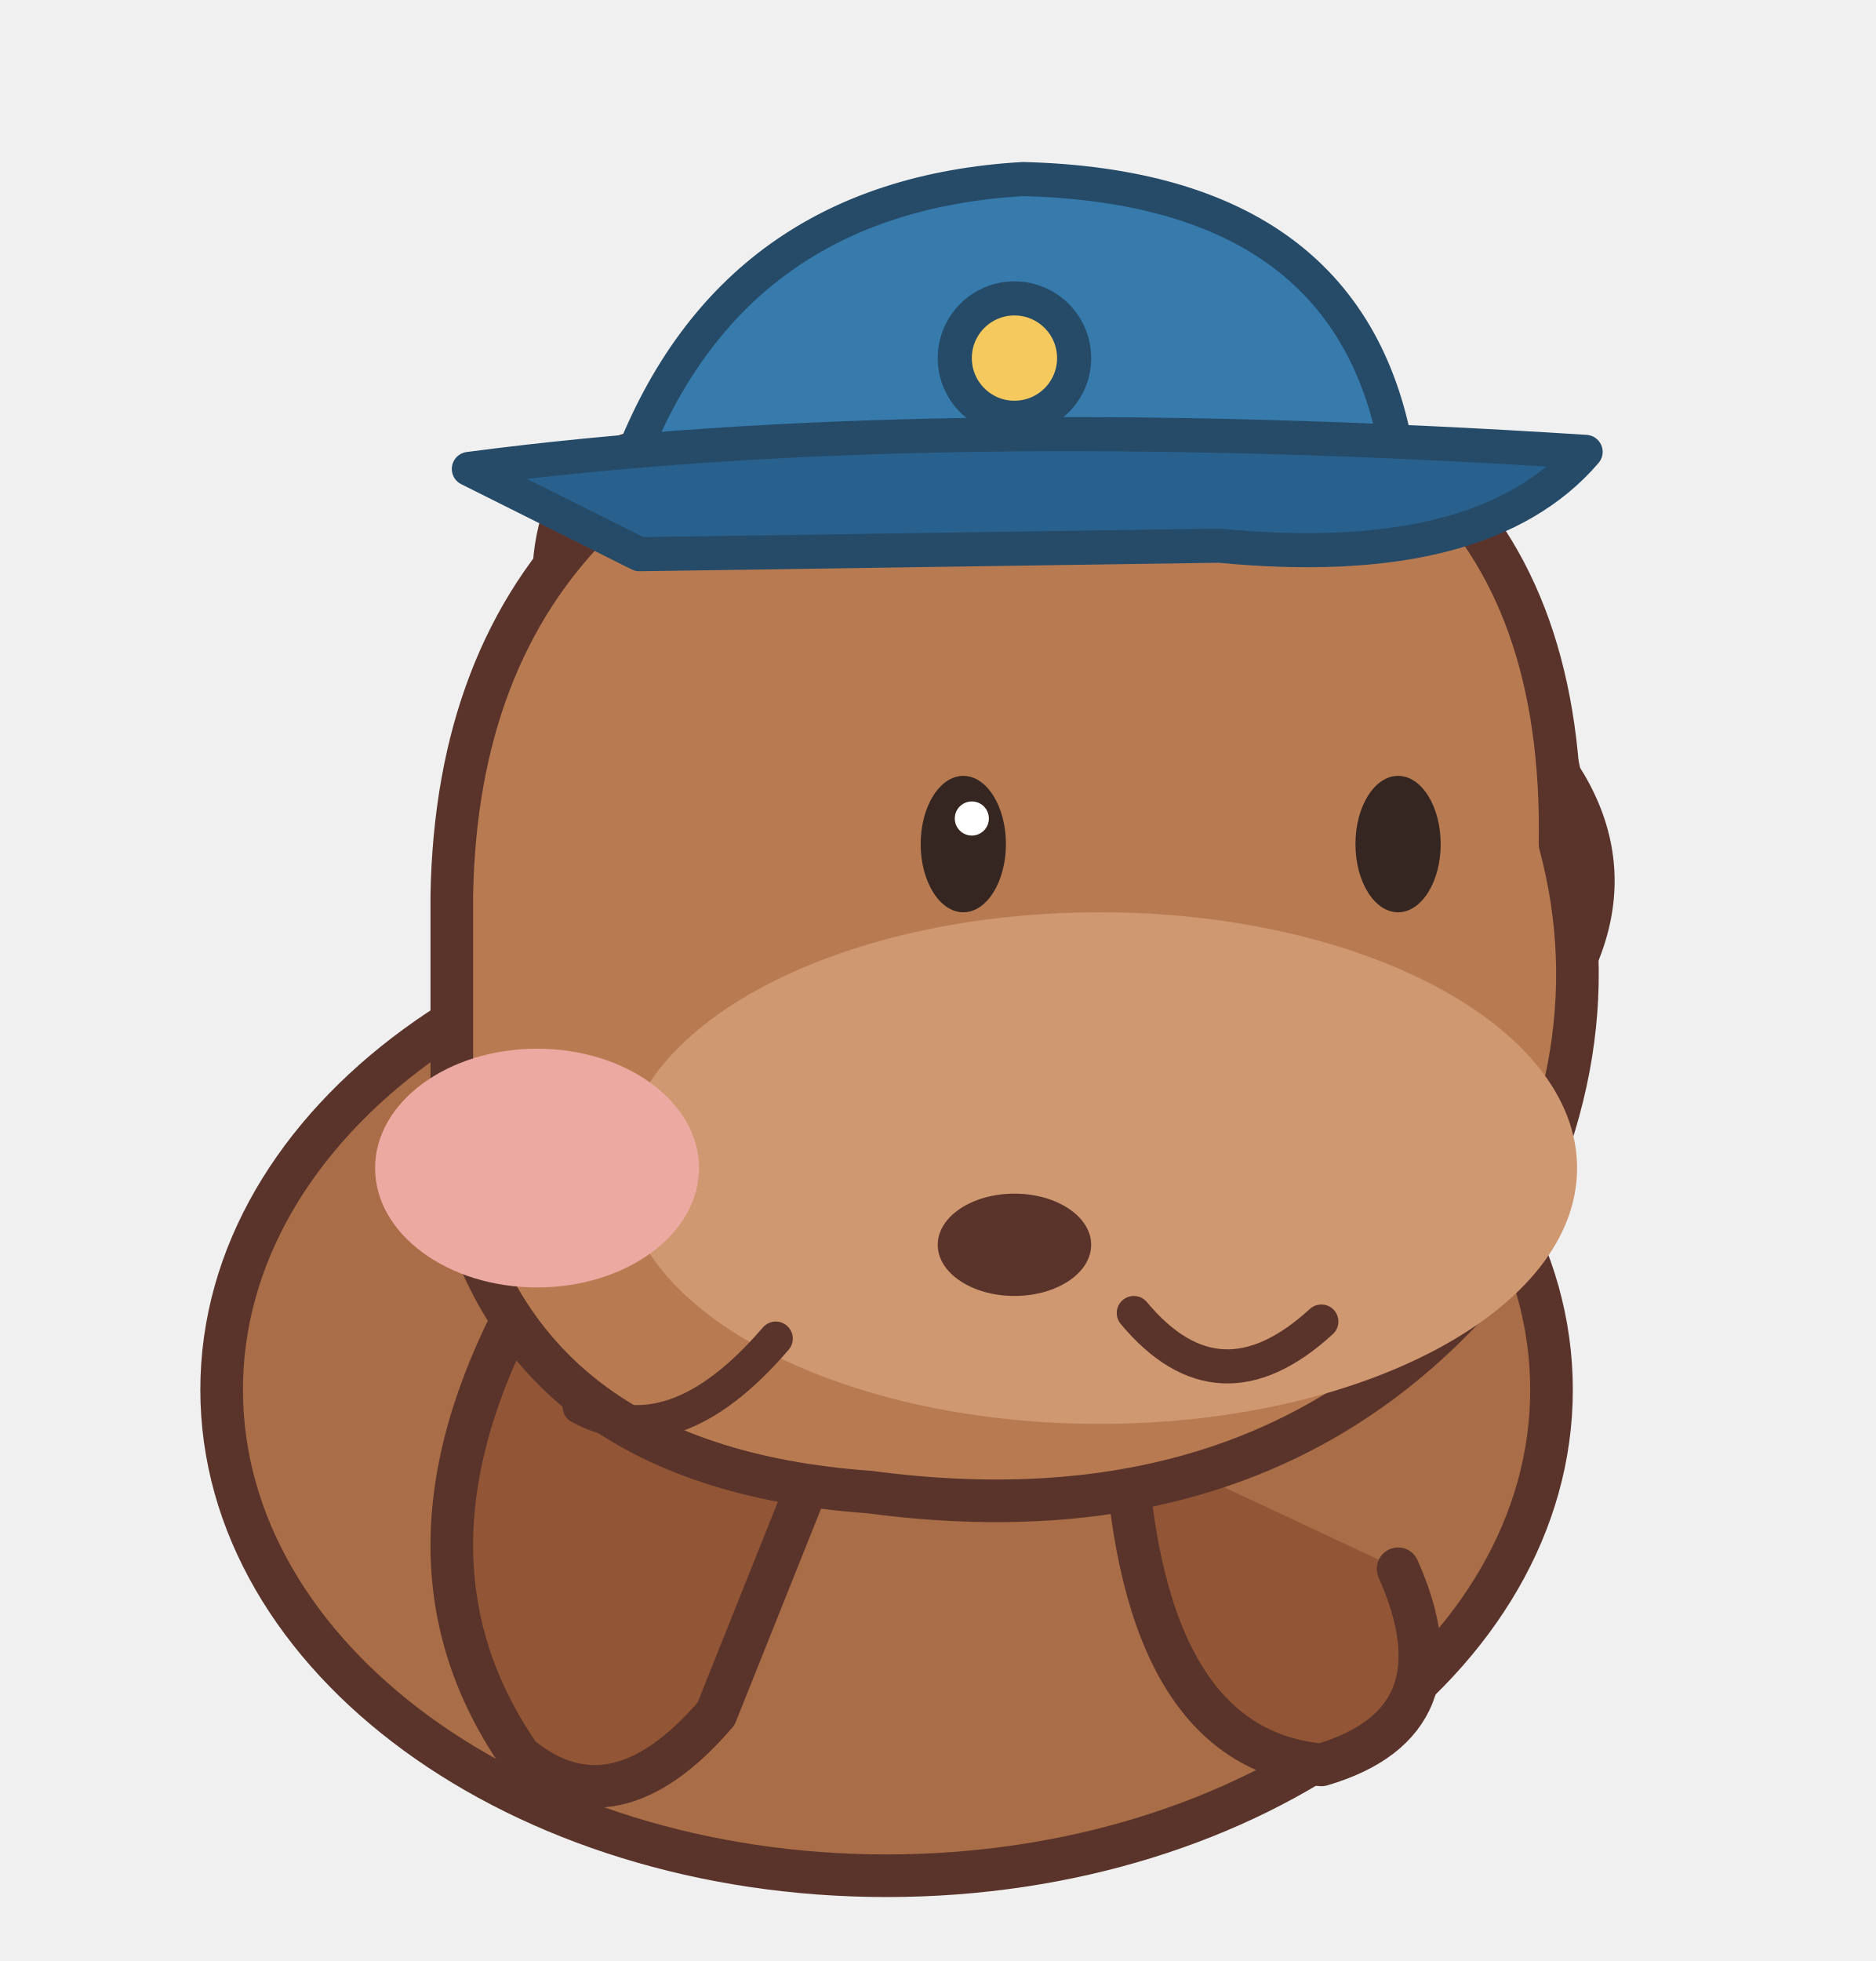
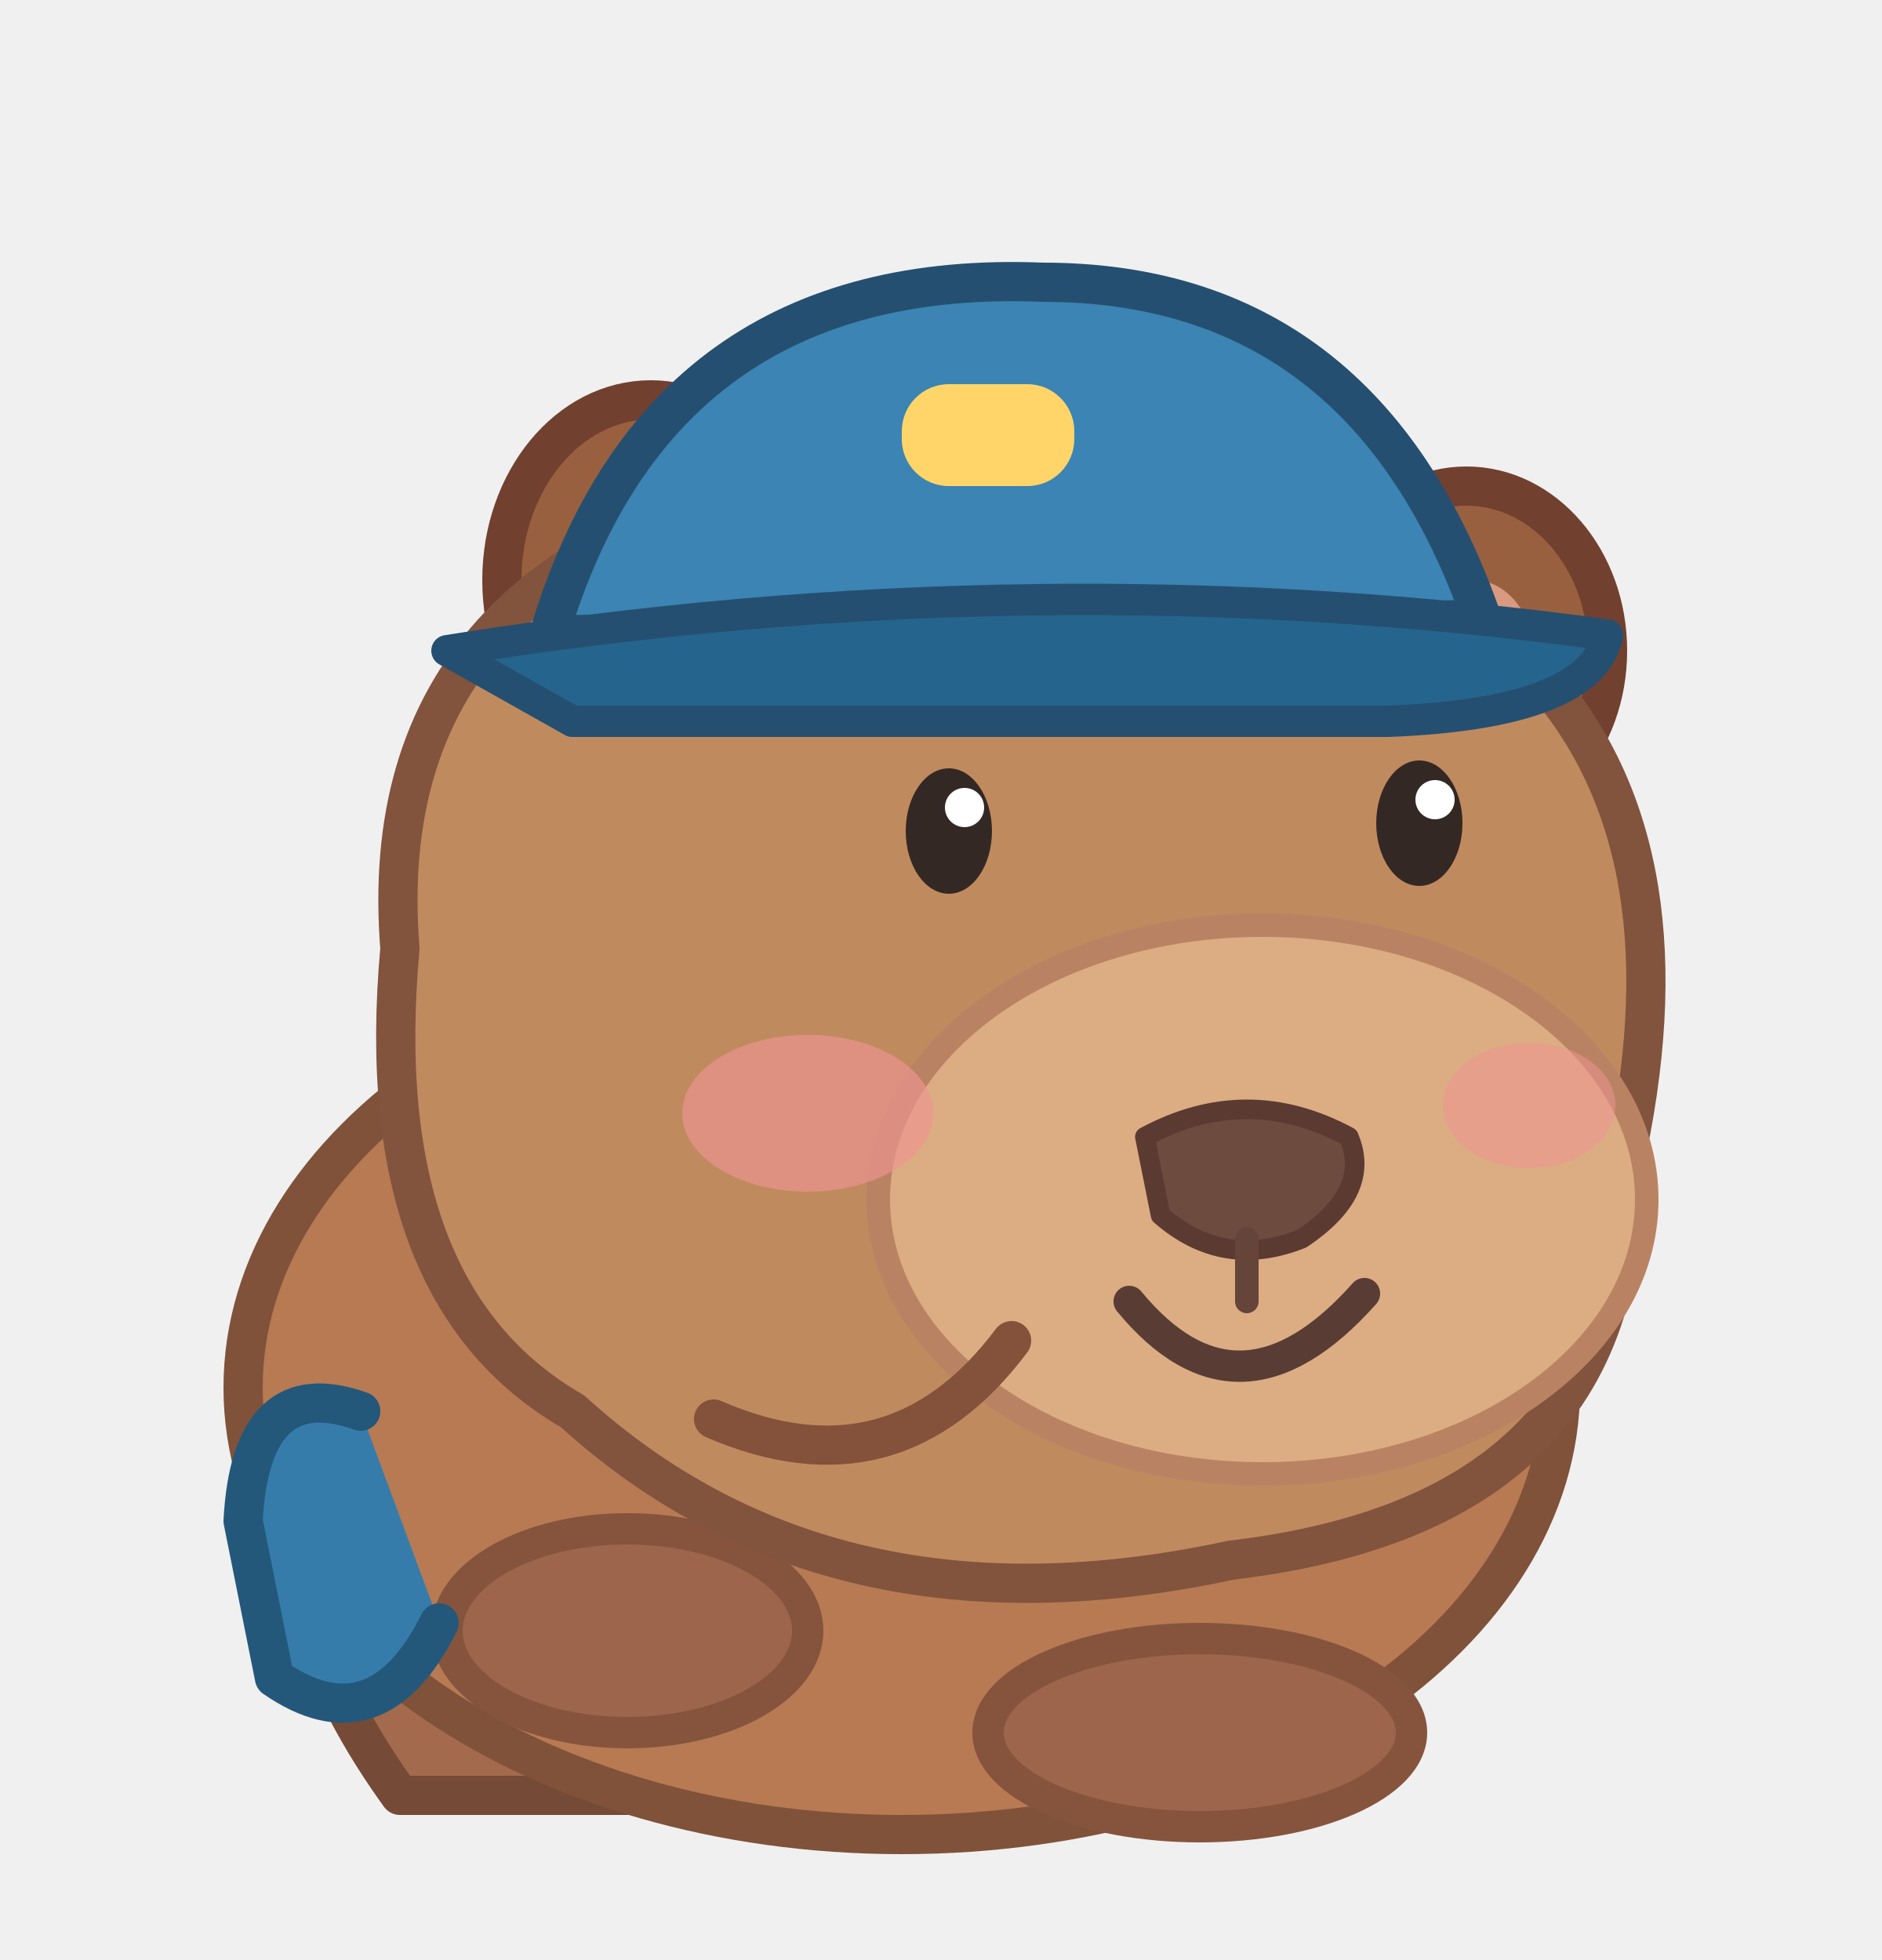
- <svg xmlns="http://www.w3.org/2000/svg" width="220" height="230" viewBox="0 0 220 230">
-   <g stroke="#5A342B" stroke-width="5" stroke-linejoin="round" stroke-linecap="round">
-     <ellipse cx="104" cy="163" rx="78" ry="57" fill="#A96D47" />
-     <path d="M61 153 Q45 183 61 206 Q72 215 84 201 L94 176" fill="#925535" />
-     <path d="M132 169 Q134 205 155 207 Q172 202 164 184" fill="#925535" />
-     <path d="M77 89 Q60 75 67 58 Q79 45 94 64 L100 91" fill="#995632" />
-     <path d="M157 96 Q180 75 183 91 Q194 108 174 127" fill="#995632" />
-     <path d="M53 105 Q54 49 119 40 Q184 41 183 99 Q190 125 173 152 Q147 181 102 175 Q60 172 53 137 Z" fill="#B87B51" />
-     <ellipse cx="129" cy="137" rx="56" ry="30" fill="#CF9871" stroke="none" />
-     <ellipse cx="63" cy="137" rx="19" ry="14" fill="#ECA9A1" stroke="none" />
-     <ellipse cx="119" cy="146" rx="9" ry="6" fill="#5A342B" stroke="none" />
-     <ellipse cx="113" cy="99" rx="5" ry="8" fill="#352621" stroke="none" />
-     <ellipse cx="164" cy="99" rx="5" ry="8" fill="#352621" stroke="none" />
-     <circle cx="114" cy="96" r="2" fill="white" stroke="none" />
-     <path d="M133 154 Q143 166 155 155" fill="none" stroke-width="4" />
-     <path d="M68 165 Q79 171 91 157" fill="none" stroke-width="4" />
-   </g>
-   <g stroke="#254B69" stroke-width="4" stroke-linejoin="round">
-     <path d="M74 54 Q86 23 120 21 Q159 22 164 54 Z" fill="#367BAC" />
-     <path d="M55 55 Q108 48 186 53 Q174 67 143 64 L75 65 Z" fill="#28618E" />
-     <circle cx="119" cy="42" r="7" fill="#F5C95E" />
+ <svg xmlns="http://www.w3.org/2000/svg" width="240" height="250" viewBox="0 0 240 250">
+   <g stroke-linejoin="round" stroke-linecap="round">
+     <path d="M48 160 Q25 193 51 229 L96 229 L107 198" fill="#A46A4D" stroke="#754A37" stroke-width="5" />
+     <ellipse cx="115" cy="177" rx="84" ry="57" fill="#B77A53" stroke="#80523A" stroke-width="5" />
+     <ellipse cx="80" cy="208" rx="23" ry="13" fill="#9D654B" stroke="#86543D" stroke-width="4" />
+     <ellipse cx="153" cy="221" rx="27" ry="12" fill="#9D654B" stroke="#86543D" stroke-width="4" />
+     <ellipse cx="83" cy="74" rx="19" ry="23" fill="#99603F" stroke="#71402F" stroke-width="5" />
+     <ellipse cx="82" cy="76" rx="9" ry="12" fill="#D89A80" />
+     <ellipse cx="187" cy="83" rx="18" ry="21" fill="#99603F" stroke="#71402F" stroke-width="5" />
+     <ellipse cx="188" cy="85" rx="8" ry="11" fill="#D89A80" />
+     <path d="M51 121 Q47 71 106 60 Q157 48 197 87 Q216 109 207 149 Q208 193 157 199 Q106 210 73 180 Q47 165 51 121 Z" fill="#C08A5F" stroke="#82533D" stroke-width="5" />
+     <path d="M81 87 Q114 66 146 77" fill="none" stroke="#E4B88C" stroke-width="6" opacity=".65" />
+     <ellipse id="muzzle" cx="161" cy="153" rx="49" ry="35" fill="#DCAC83" stroke="#B98363" stroke-width="3" />
+     <ellipse id="left-blush" cx="103" cy="142" rx="16" ry="10" fill="#EC9490" opacity=".68" />
+     <ellipse id="right-blush" cx="195" cy="141" rx="11" ry="8" fill="#EC9490" opacity=".55" />
+     <g id="eyes" fill="#342824">
+       <ellipse cx="121" cy="106" rx="5.5" ry="8" />
+       <ellipse cx="181" cy="105" rx="5.5" ry="8" />
+       <circle cx="123" cy="103" r="2.5" fill="white" />
+       <circle cx="183" cy="102" r="2.5" fill="white" />
+     </g>
+     <path d="M110 91 Q121 87 132 90 M171 91 Q181 86 190 90" fill="none" stroke="#8C634A" stroke-width="3" opacity=".65" />
+     <path id="nose" d="M146 145 Q159 138 172 145 Q175 152 166 158 Q156 162 148 155 Z" fill="#6E4B3F" stroke="#5B3A31" stroke-width="2.5" />
+     <path id="philtrum" d="M159 158 L159 166" fill="none" stroke="#65443A" stroke-width="3" />
+     <path id="mouth" d="M144 166 Q158 183 174 165" fill="none" stroke="#593D34" stroke-width="4" stroke-linecap="round" />
+     <path d="M91 181 Q114 191 129 171" fill="none" stroke="#84513A" stroke-width="5" stroke-linecap="round" />
+     <path d="M46 180 Q32 175 31 194 L35 214 Q48 223 56 207" fill="#367CAB" stroke="#23587B" stroke-width="5" />
+     <path d="M70 81 Q84 34 133 36 Q174 36 189 79 Z" fill="#3B84B3" stroke="#254F70" stroke-width="5" />
+     <path d="M57 83 Q132 71 205 81 Q203 91 177 92 L73 92 Z" fill="#24648D" stroke="#254F70" stroke-width="4" />
+     <rect x="115" y="49" width="22" height="13" rx="6" fill="#FFD569" />
  </g>
</svg>
